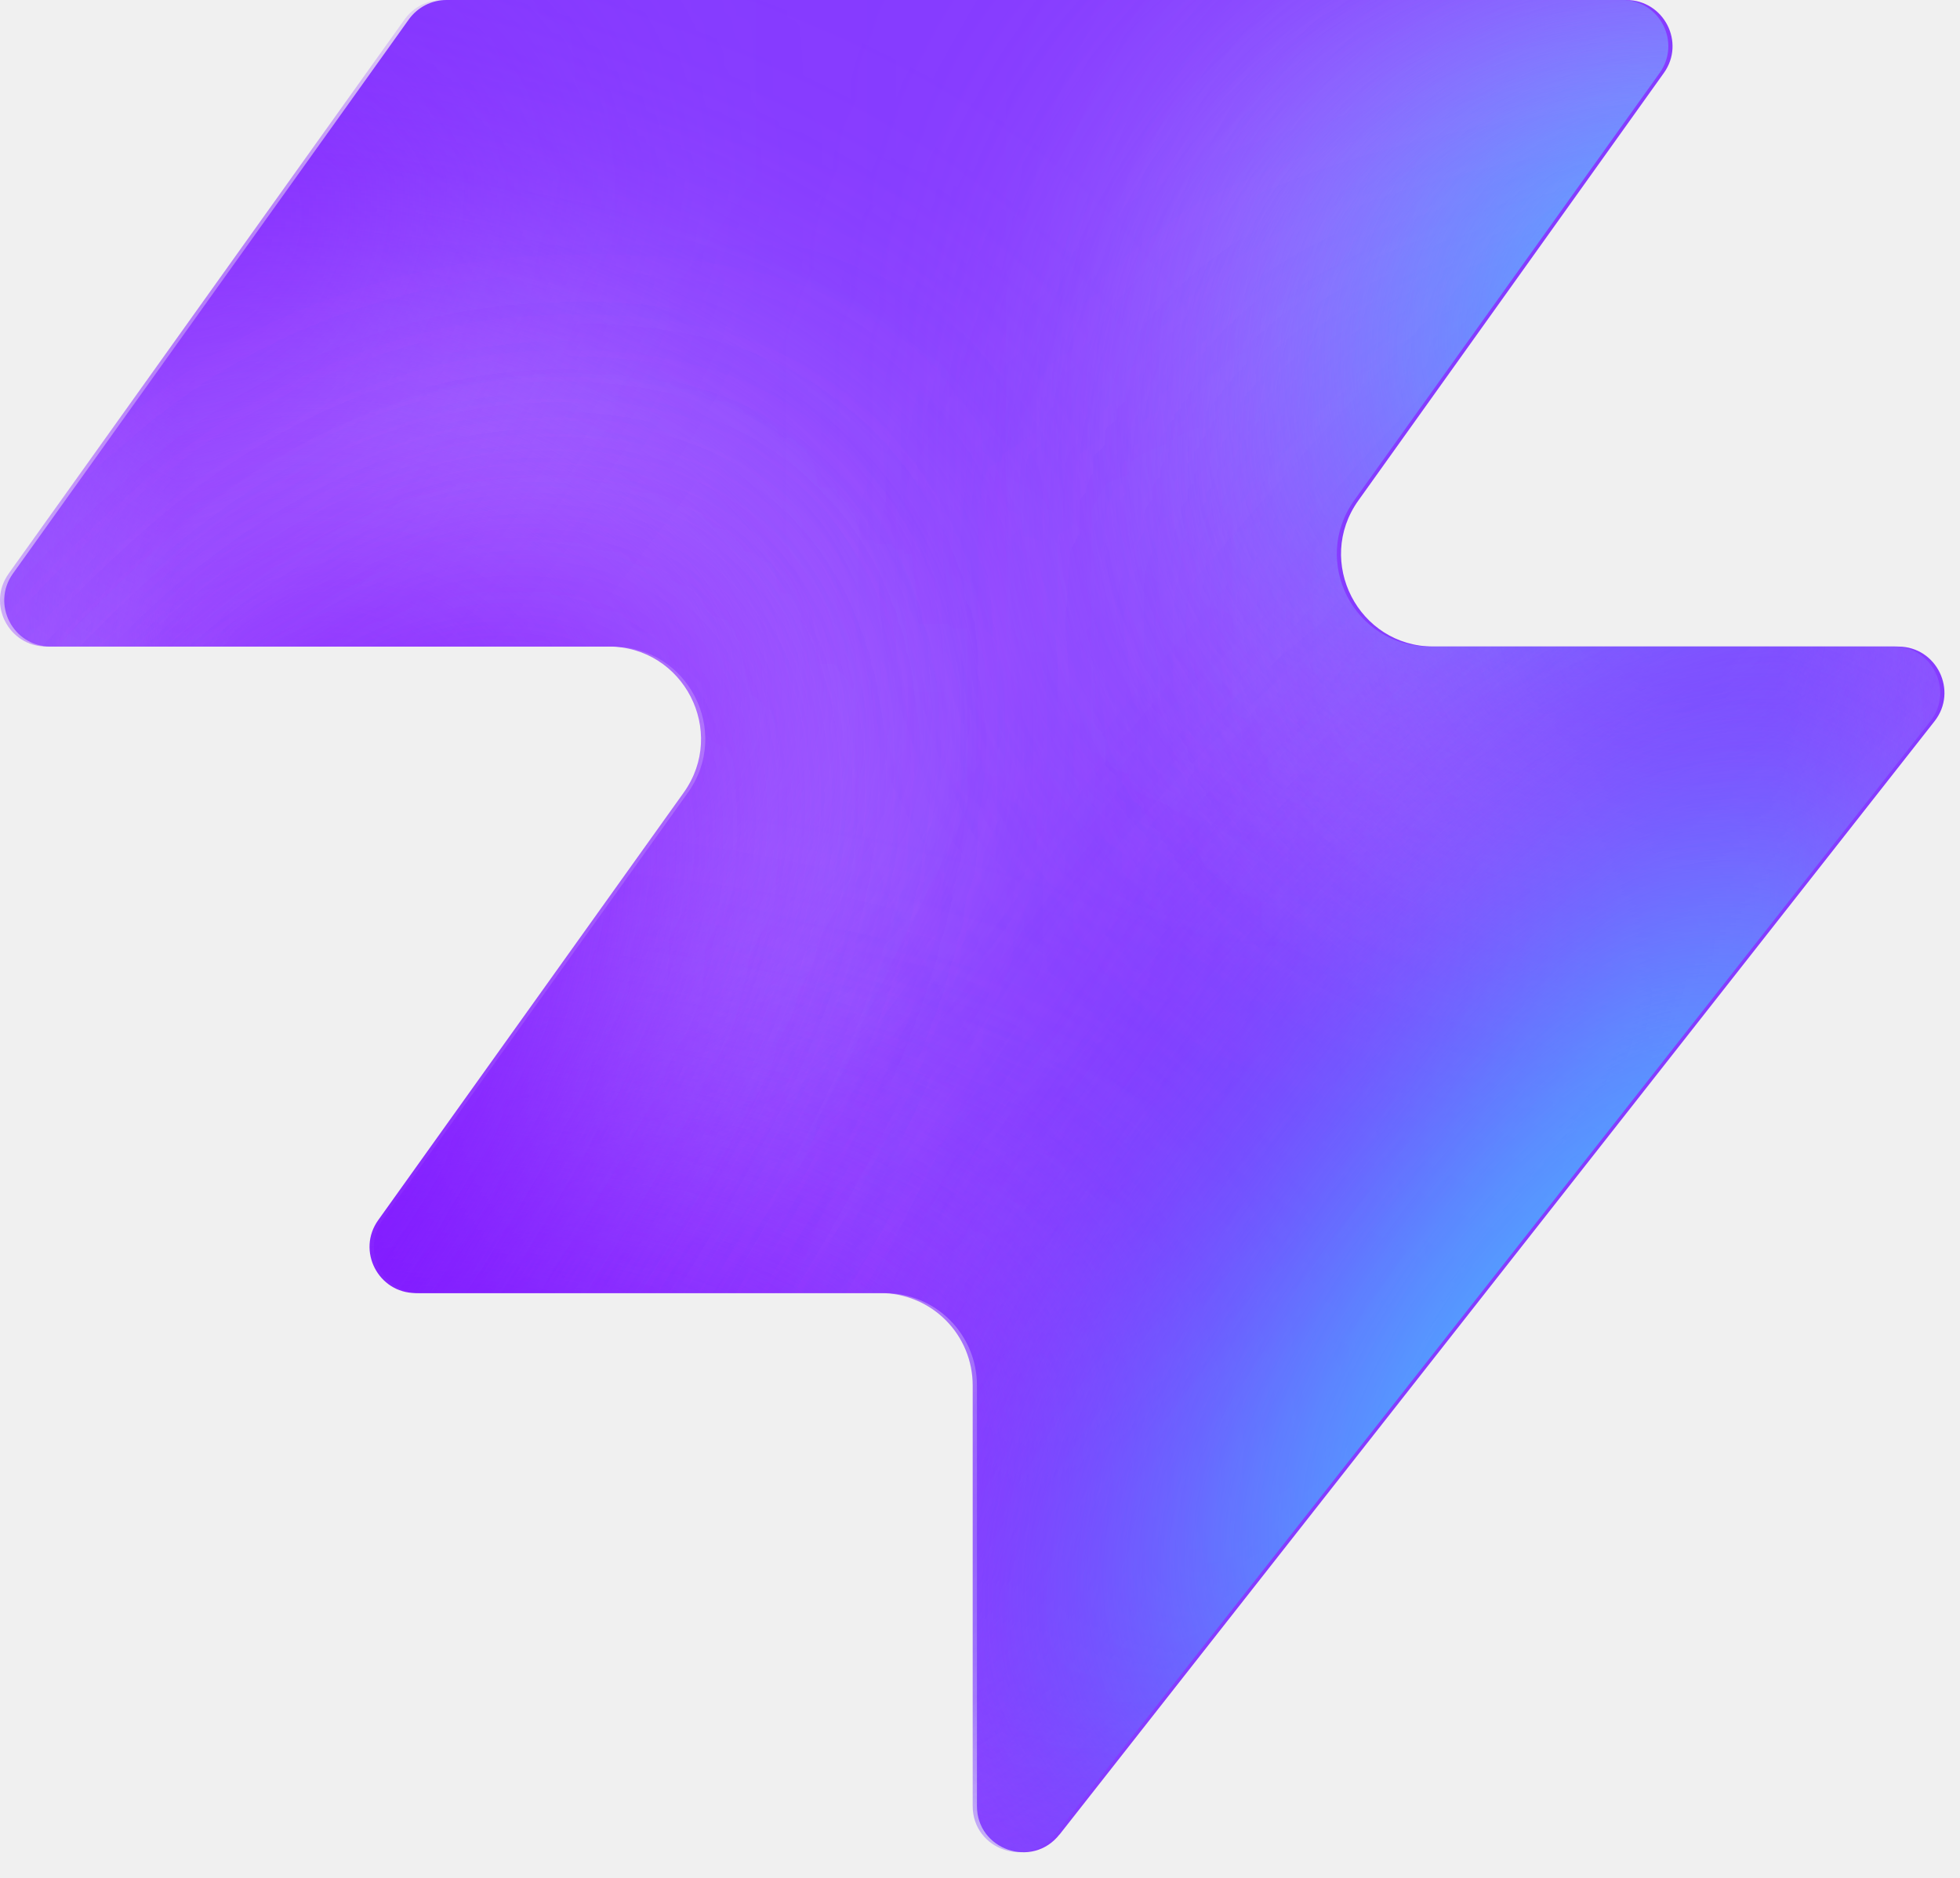
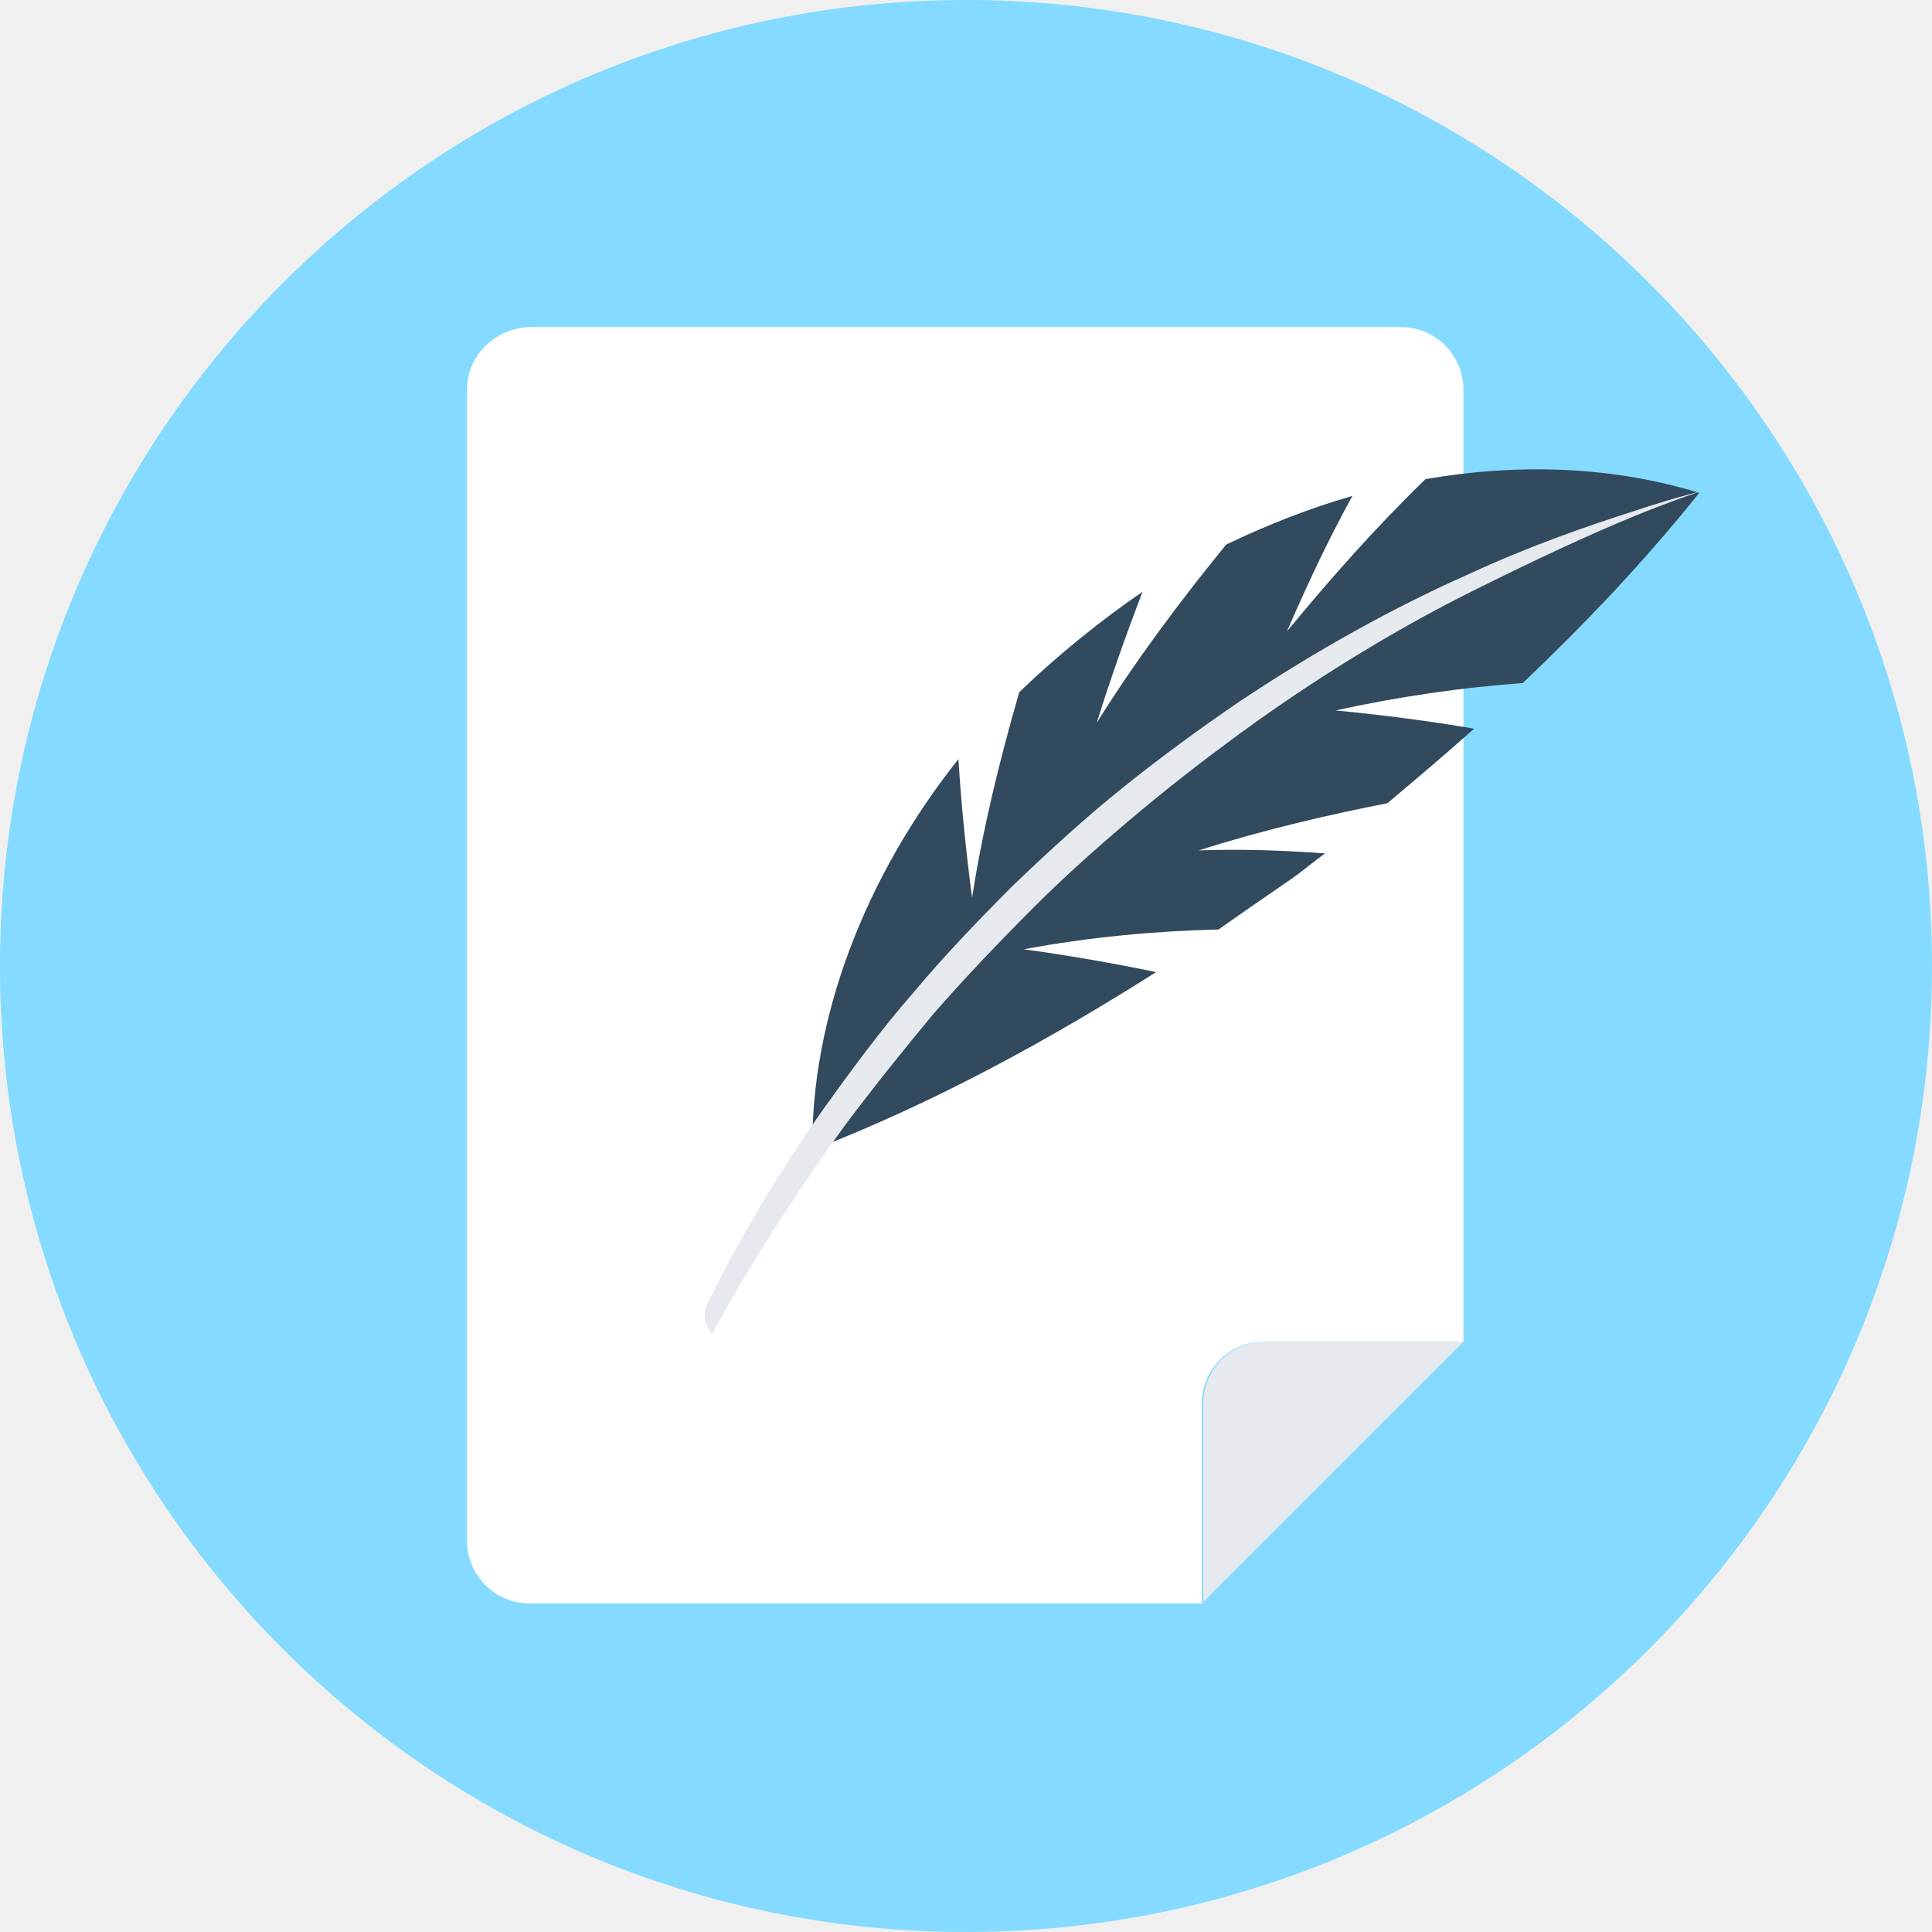
- <svg xmlns="http://www.w3.org/2000/svg" width="48" height="46" fill="none" viewBox="0 0 48 46">
-   <path fill="#863bff" d="M25.946 44.938c-.664.845-2.021.375-2.021-.698V33.937a2.26 2.26 0 0 0-2.262-2.262H10.287c-.92 0-1.456-1.04-.92-1.788l7.48-10.471c1.07-1.497 0-3.578-1.842-3.578H1.237c-.92 0-1.456-1.04-.92-1.788L10.013.474c.214-.297.556-.474.92-.474h28.894c.92 0 1.456 1.04.92 1.788l-7.48 10.471c-1.07 1.498 0 3.579 1.842 3.579h11.377c.943 0 1.473 1.088.89 1.83L25.947 44.94z" style="fill:#863bff;fill:color(display-p3 .525 .23 1);fill-opacity:1" />
-   <mask id="a" width="48" height="46" x="0" y="0" maskUnits="userSpaceOnUse" style="mask-type:alpha">
-     <path fill="#000" d="M25.842 44.938c-.664.844-2.021.375-2.021-.698V33.937a2.26 2.26 0 0 0-2.262-2.262H10.183c-.92 0-1.456-1.04-.92-1.788l7.48-10.471c1.07-1.498 0-3.579-1.842-3.579H1.133c-.92 0-1.456-1.04-.92-1.787L9.91.473c.214-.297.556-.474.92-.474h28.894c.92 0 1.456 1.04.92 1.788l-7.48 10.471c-1.07 1.498 0 3.578 1.842 3.578h11.377c.943 0 1.473 1.088.89 1.832L25.843 44.94z" style="fill:#000;fill-opacity:1" />
-   </mask>
-   <g mask="url(#a)">
-     <g filter="url(#b)">
-       <ellipse cx="5.508" cy="14.704" fill="#ede6ff" rx="5.508" ry="14.704" style="fill:#ede6ff;fill:color(display-p3 .927 .903 1);fill-opacity:1" transform="matrix(.00324 1 1 -.00324 -4.47 31.516)" />
-     </g>
-     <g filter="url(#c)">
-       <ellipse cx="10.399" cy="29.851" fill="#ede6ff" rx="10.399" ry="29.851" style="fill:#ede6ff;fill:color(display-p3 .927 .903 1);fill-opacity:1" transform="matrix(.00324 1 1 -.00324 -39.328 7.883)" />
-     </g>
-     <g filter="url(#d)">
-       <ellipse cx="5.508" cy="30.487" fill="#7e14ff" rx="5.508" ry="30.487" style="fill:#7e14ff;fill:color(display-p3 .492 .077 1);fill-opacity:1" transform="rotate(89.814 -25.913 -14.639)scale(1 -1)" />
-     </g>
-     <g filter="url(#e)">
-       <ellipse cx="5.508" cy="30.599" fill="#7e14ff" rx="5.508" ry="30.599" style="fill:#7e14ff;fill:color(display-p3 .492 .077 1);fill-opacity:1" transform="rotate(89.814 -32.644 -3.334)scale(1 -1)" />
-     </g>
-     <g filter="url(#f)">
-       <ellipse cx="5.508" cy="30.599" fill="#7e14ff" rx="5.508" ry="30.599" style="fill:#7e14ff;fill:color(display-p3 .492 .077 1);fill-opacity:1" transform="matrix(.00324 1 1 -.00324 -34.34 30.47)" />
-     </g>
-     <g filter="url(#g)">
-       <ellipse cx="14.072" cy="22.078" fill="#ede6ff" rx="14.072" ry="22.078" style="fill:#ede6ff;fill:color(display-p3 .927 .903 1);fill-opacity:1" transform="rotate(93.35 24.506 48.493)scale(-1 1)" />
-     </g>
-     <g filter="url(#h)">
-       <ellipse cx="3.47" cy="21.501" fill="#7e14ff" rx="3.47" ry="21.501" style="fill:#7e14ff;fill:color(display-p3 .492 .077 1);fill-opacity:1" transform="rotate(89.009 28.708 47.59)scale(-1 1)" />
-     </g>
-     <g filter="url(#i)">
-       <ellipse cx="3.47" cy="21.501" fill="#7e14ff" rx="3.47" ry="21.501" style="fill:#7e14ff;fill:color(display-p3 .492 .077 1);fill-opacity:1" transform="rotate(89.009 28.708 47.59)scale(-1 1)" />
-     </g>
-     <g filter="url(#j)">
-       <ellipse cx=".387" cy="8.972" fill="#7e14ff" rx="4.407" ry="29.108" style="fill:#7e14ff;fill:color(display-p3 .492 .077 1);fill-opacity:1" transform="rotate(39.51 .387 8.972)" />
-     </g>
-     <g filter="url(#k)">
-       <ellipse cx="47.523" cy="-6.092" fill="#7e14ff" rx="4.407" ry="29.108" style="fill:#7e14ff;fill:color(display-p3 .492 .077 1);fill-opacity:1" transform="rotate(37.892 47.523 -6.092)" />
-     </g>
-     <g filter="url(#l)">
-       <ellipse cx="41.412" cy="6.333" fill="#47bfff" rx="5.971" ry="9.665" style="fill:#47bfff;fill:color(display-p3 .28 .748 1);fill-opacity:1" transform="rotate(37.892 41.412 6.333)" />
-     </g>
-     <g filter="url(#m)">
-       <ellipse cx="-1.879" cy="38.332" fill="#7e14ff" rx="4.407" ry="29.108" style="fill:#7e14ff;fill:color(display-p3 .492 .077 1);fill-opacity:1" transform="rotate(37.892 -1.88 38.332)" />
-     </g>
-     <g filter="url(#n)">
-       <ellipse cx="-1.879" cy="38.332" fill="#7e14ff" rx="4.407" ry="29.108" style="fill:#7e14ff;fill:color(display-p3 .492 .077 1);fill-opacity:1" transform="rotate(37.892 -1.88 38.332)" />
-     </g>
-     <g filter="url(#o)">
-       <ellipse cx="35.651" cy="29.907" fill="#7e14ff" rx="4.407" ry="29.108" style="fill:#7e14ff;fill:color(display-p3 .492 .077 1);fill-opacity:1" transform="rotate(37.892 35.651 29.907)" />
-     </g>
-     <g filter="url(#p)">
-       <ellipse cx="38.418" cy="32.4" fill="#47bfff" rx="5.971" ry="15.297" style="fill:#47bfff;fill:color(display-p3 .28 .748 1);fill-opacity:1" transform="rotate(37.892 38.418 32.4)" />
-     </g>
-   </g>
-   <defs>
-     <filter id="b" width="60.045" height="41.654" x="-19.77" y="16.149" color-interpolation-filters="sRGB" filterUnits="userSpaceOnUse">
-       <feFlood flood-opacity="0" result="BackgroundImageFix" />
-       <feBlend in="SourceGraphic" in2="BackgroundImageFix" result="shape" />
-       <feGaussianBlur result="effect1_foregroundBlur_2002_17158" stdDeviation="7.659" />
-     </filter>
-     <filter id="c" width="90.34" height="51.437" x="-54.613" y="-7.533" color-interpolation-filters="sRGB" filterUnits="userSpaceOnUse">
-       <feFlood flood-opacity="0" result="BackgroundImageFix" />
-       <feBlend in="SourceGraphic" in2="BackgroundImageFix" result="shape" />
-       <feGaussianBlur result="effect1_foregroundBlur_2002_17158" stdDeviation="7.659" />
-     </filter>
-     <filter id="d" width="79.355" height="29.4" x="-49.64" y="2.03" color-interpolation-filters="sRGB" filterUnits="userSpaceOnUse">
-       <feFlood flood-opacity="0" result="BackgroundImageFix" />
-       <feBlend in="SourceGraphic" in2="BackgroundImageFix" result="shape" />
-       <feGaussianBlur result="effect1_foregroundBlur_2002_17158" stdDeviation="4.596" />
-     </filter>
-     <filter id="e" width="79.579" height="29.4" x="-45.045" y="20.029" color-interpolation-filters="sRGB" filterUnits="userSpaceOnUse">
-       <feFlood flood-opacity="0" result="BackgroundImageFix" />
-       <feBlend in="SourceGraphic" in2="BackgroundImageFix" result="shape" />
-       <feGaussianBlur result="effect1_foregroundBlur_2002_17158" stdDeviation="4.596" />
-     </filter>
-     <filter id="f" width="79.579" height="29.4" x="-43.513" y="21.178" color-interpolation-filters="sRGB" filterUnits="userSpaceOnUse">
-       <feFlood flood-opacity="0" result="BackgroundImageFix" />
-       <feBlend in="SourceGraphic" in2="BackgroundImageFix" result="shape" />
-       <feGaussianBlur result="effect1_foregroundBlur_2002_17158" stdDeviation="4.596" />
-     </filter>
-     <filter id="g" width="74.749" height="58.852" x="15.756" y="-17.901" color-interpolation-filters="sRGB" filterUnits="userSpaceOnUse">
-       <feFlood flood-opacity="0" result="BackgroundImageFix" />
-       <feBlend in="SourceGraphic" in2="BackgroundImageFix" result="shape" />
-       <feGaussianBlur result="effect1_foregroundBlur_2002_17158" stdDeviation="7.659" />
-     </filter>
-     <filter id="h" width="61.377" height="25.362" x="23.548" y="2.284" color-interpolation-filters="sRGB" filterUnits="userSpaceOnUse">
-       <feFlood flood-opacity="0" result="BackgroundImageFix" />
-       <feBlend in="SourceGraphic" in2="BackgroundImageFix" result="shape" />
-       <feGaussianBlur result="effect1_foregroundBlur_2002_17158" stdDeviation="4.596" />
-     </filter>
-     <filter id="i" width="61.377" height="25.362" x="23.548" y="2.284" color-interpolation-filters="sRGB" filterUnits="userSpaceOnUse">
-       <feFlood flood-opacity="0" result="BackgroundImageFix" />
-       <feBlend in="SourceGraphic" in2="BackgroundImageFix" result="shape" />
-       <feGaussianBlur result="effect1_foregroundBlur_2002_17158" stdDeviation="4.596" />
-     </filter>
-     <filter id="j" width="56.045" height="63.649" x="-27.636" y="-22.853" color-interpolation-filters="sRGB" filterUnits="userSpaceOnUse">
-       <feFlood flood-opacity="0" result="BackgroundImageFix" />
-       <feBlend in="SourceGraphic" in2="BackgroundImageFix" result="shape" />
-       <feGaussianBlur result="effect1_foregroundBlur_2002_17158" stdDeviation="4.596" />
-     </filter>
-     <filter id="k" width="54.814" height="64.646" x="20.116" y="-38.415" color-interpolation-filters="sRGB" filterUnits="userSpaceOnUse">
-       <feFlood flood-opacity="0" result="BackgroundImageFix" />
-       <feBlend in="SourceGraphic" in2="BackgroundImageFix" result="shape" />
-       <feGaussianBlur result="effect1_foregroundBlur_2002_17158" stdDeviation="4.596" />
-     </filter>
-     <filter id="l" width="33.541" height="35.313" x="24.641" y="-11.323" color-interpolation-filters="sRGB" filterUnits="userSpaceOnUse">
-       <feFlood flood-opacity="0" result="BackgroundImageFix" />
-       <feBlend in="SourceGraphic" in2="BackgroundImageFix" result="shape" />
-       <feGaussianBlur result="effect1_foregroundBlur_2002_17158" stdDeviation="4.596" />
-     </filter>
-     <filter id="m" width="54.814" height="64.646" x="-29.286" y="6.009" color-interpolation-filters="sRGB" filterUnits="userSpaceOnUse">
-       <feFlood flood-opacity="0" result="BackgroundImageFix" />
-       <feBlend in="SourceGraphic" in2="BackgroundImageFix" result="shape" />
-       <feGaussianBlur result="effect1_foregroundBlur_2002_17158" stdDeviation="4.596" />
-     </filter>
-     <filter id="n" width="54.814" height="64.646" x="-29.286" y="6.009" color-interpolation-filters="sRGB" filterUnits="userSpaceOnUse">
-       <feFlood flood-opacity="0" result="BackgroundImageFix" />
-       <feBlend in="SourceGraphic" in2="BackgroundImageFix" result="shape" />
-       <feGaussianBlur result="effect1_foregroundBlur_2002_17158" stdDeviation="4.596" />
-     </filter>
-     <filter id="o" width="54.814" height="64.646" x="8.244" y="-2.416" color-interpolation-filters="sRGB" filterUnits="userSpaceOnUse">
-       <feFlood flood-opacity="0" result="BackgroundImageFix" />
-       <feBlend in="SourceGraphic" in2="BackgroundImageFix" result="shape" />
-       <feGaussianBlur result="effect1_foregroundBlur_2002_17158" stdDeviation="4.596" />
-     </filter>
-     <filter id="p" width="39.409" height="43.623" x="18.713" y="10.588" color-interpolation-filters="sRGB" filterUnits="userSpaceOnUse">
-       <feFlood flood-opacity="0" result="BackgroundImageFix" />
-       <feBlend in="SourceGraphic" in2="BackgroundImageFix" result="shape" />
-       <feGaussianBlur result="effect1_foregroundBlur_2002_17158" stdDeviation="4.596" />
-     </filter>
-   </defs>
+ <svg xmlns="http://www.w3.org/2000/svg" height="800px" width="800px" version="1.1" id="Layer_1" viewBox="0 0 508 508" xml:space="preserve">
+   <circle style="fill:#84DBFF;" cx="254" cy="254" r="254" />
+   <path style="fill:#FFFFFF;" d="M122.8,102.4v302.8c0,8.8,7.2,16.4,16.4,16.4H316v-52.4c0-9.2,7.2-16.4,16.4-16.4h52.4V102.4  c0-8.8-7.2-16.4-16.4-16.4H139.2C130,86.4,122.8,93.6,122.8,102.4z" />
+   <path style="fill:#E6E9EE;" d="M316,421.6l68.8-68.8h-52c-9.2,0-16.4,7.2-16.4,16.4v52.4H316z" />
+   <path style="fill:#324A5E;" d="M320.4,244.4c-16.8,0.4-34,2-51.2,5.2c11.6,1.6,23.2,3.6,34.8,6c-28.4,18-58.4,34.4-90.4,46.8  c-0.4-34.4,13.6-71.6,38.4-102.8c0.8,12.4,2,24.4,3.6,36.4c2.8-18,7.2-36,12.4-54l0,0c10-9.6,20.8-18.4,32.4-26.4  c-4.4,11.6-8.4,22.8-12,34.4c10-16,21.6-31.6,34-46.8c10.8-5.2,22-9.6,33.2-12.8c-6.4,11.6-12,23.6-17.2,35.6  c11.2-13.6,23.2-27.2,36.4-40c25.2-4.4,50-3.2,72,3.6c-14.4,18-30,34.4-46.4,50c-16.4,1.2-32.8,3.6-49.2,7.2  c12.4,1.2,24.8,2.8,36.4,4.8c-7.6,6.8-15.2,13.2-22.8,19.6l0,0c-16.4,3.2-33.2,7.2-49.6,12.4c11.2-0.4,22.4,0,33.2,0.8  c-2.8,2-5.6,4.4-8.4,6.4C333.6,235.2,327.2,239.6,320.4,244.4z" />
+   <path style="fill:#E6E9EE;" d="M429.6,134.4c-11.2,3.6-26.8,8.8-44.8,17.2c-18,8-38.4,19.2-58.8,32.8c-10,6.8-20.4,14.4-30.4,22.4  s-19.6,16.8-29.2,26c-9.2,9.2-18.4,18.8-26.4,28.4c-8.4,9.6-16,20-23.2,30c-12.4,17.6-22.8,35.2-30.8,51.6c-1.2,2.8-0.8,5.6,1.2,8  l0,0c9.2-16.8,21.2-36,35.2-55.2c7.2-9.6,15.2-19.6,23.2-29.2c8.4-9.6,17.2-18.8,26.4-28s18.8-17.6,28.4-25.6S320,197.2,330,190  c19.6-14,39.2-25.6,56.8-34.4c17.6-8.8,32.4-15.6,43.2-20c10.8-4.4,17.2-6.4,17.2-6.4C447.2,129.2,440.4,130.8,429.6,134.4z" />
</svg>
